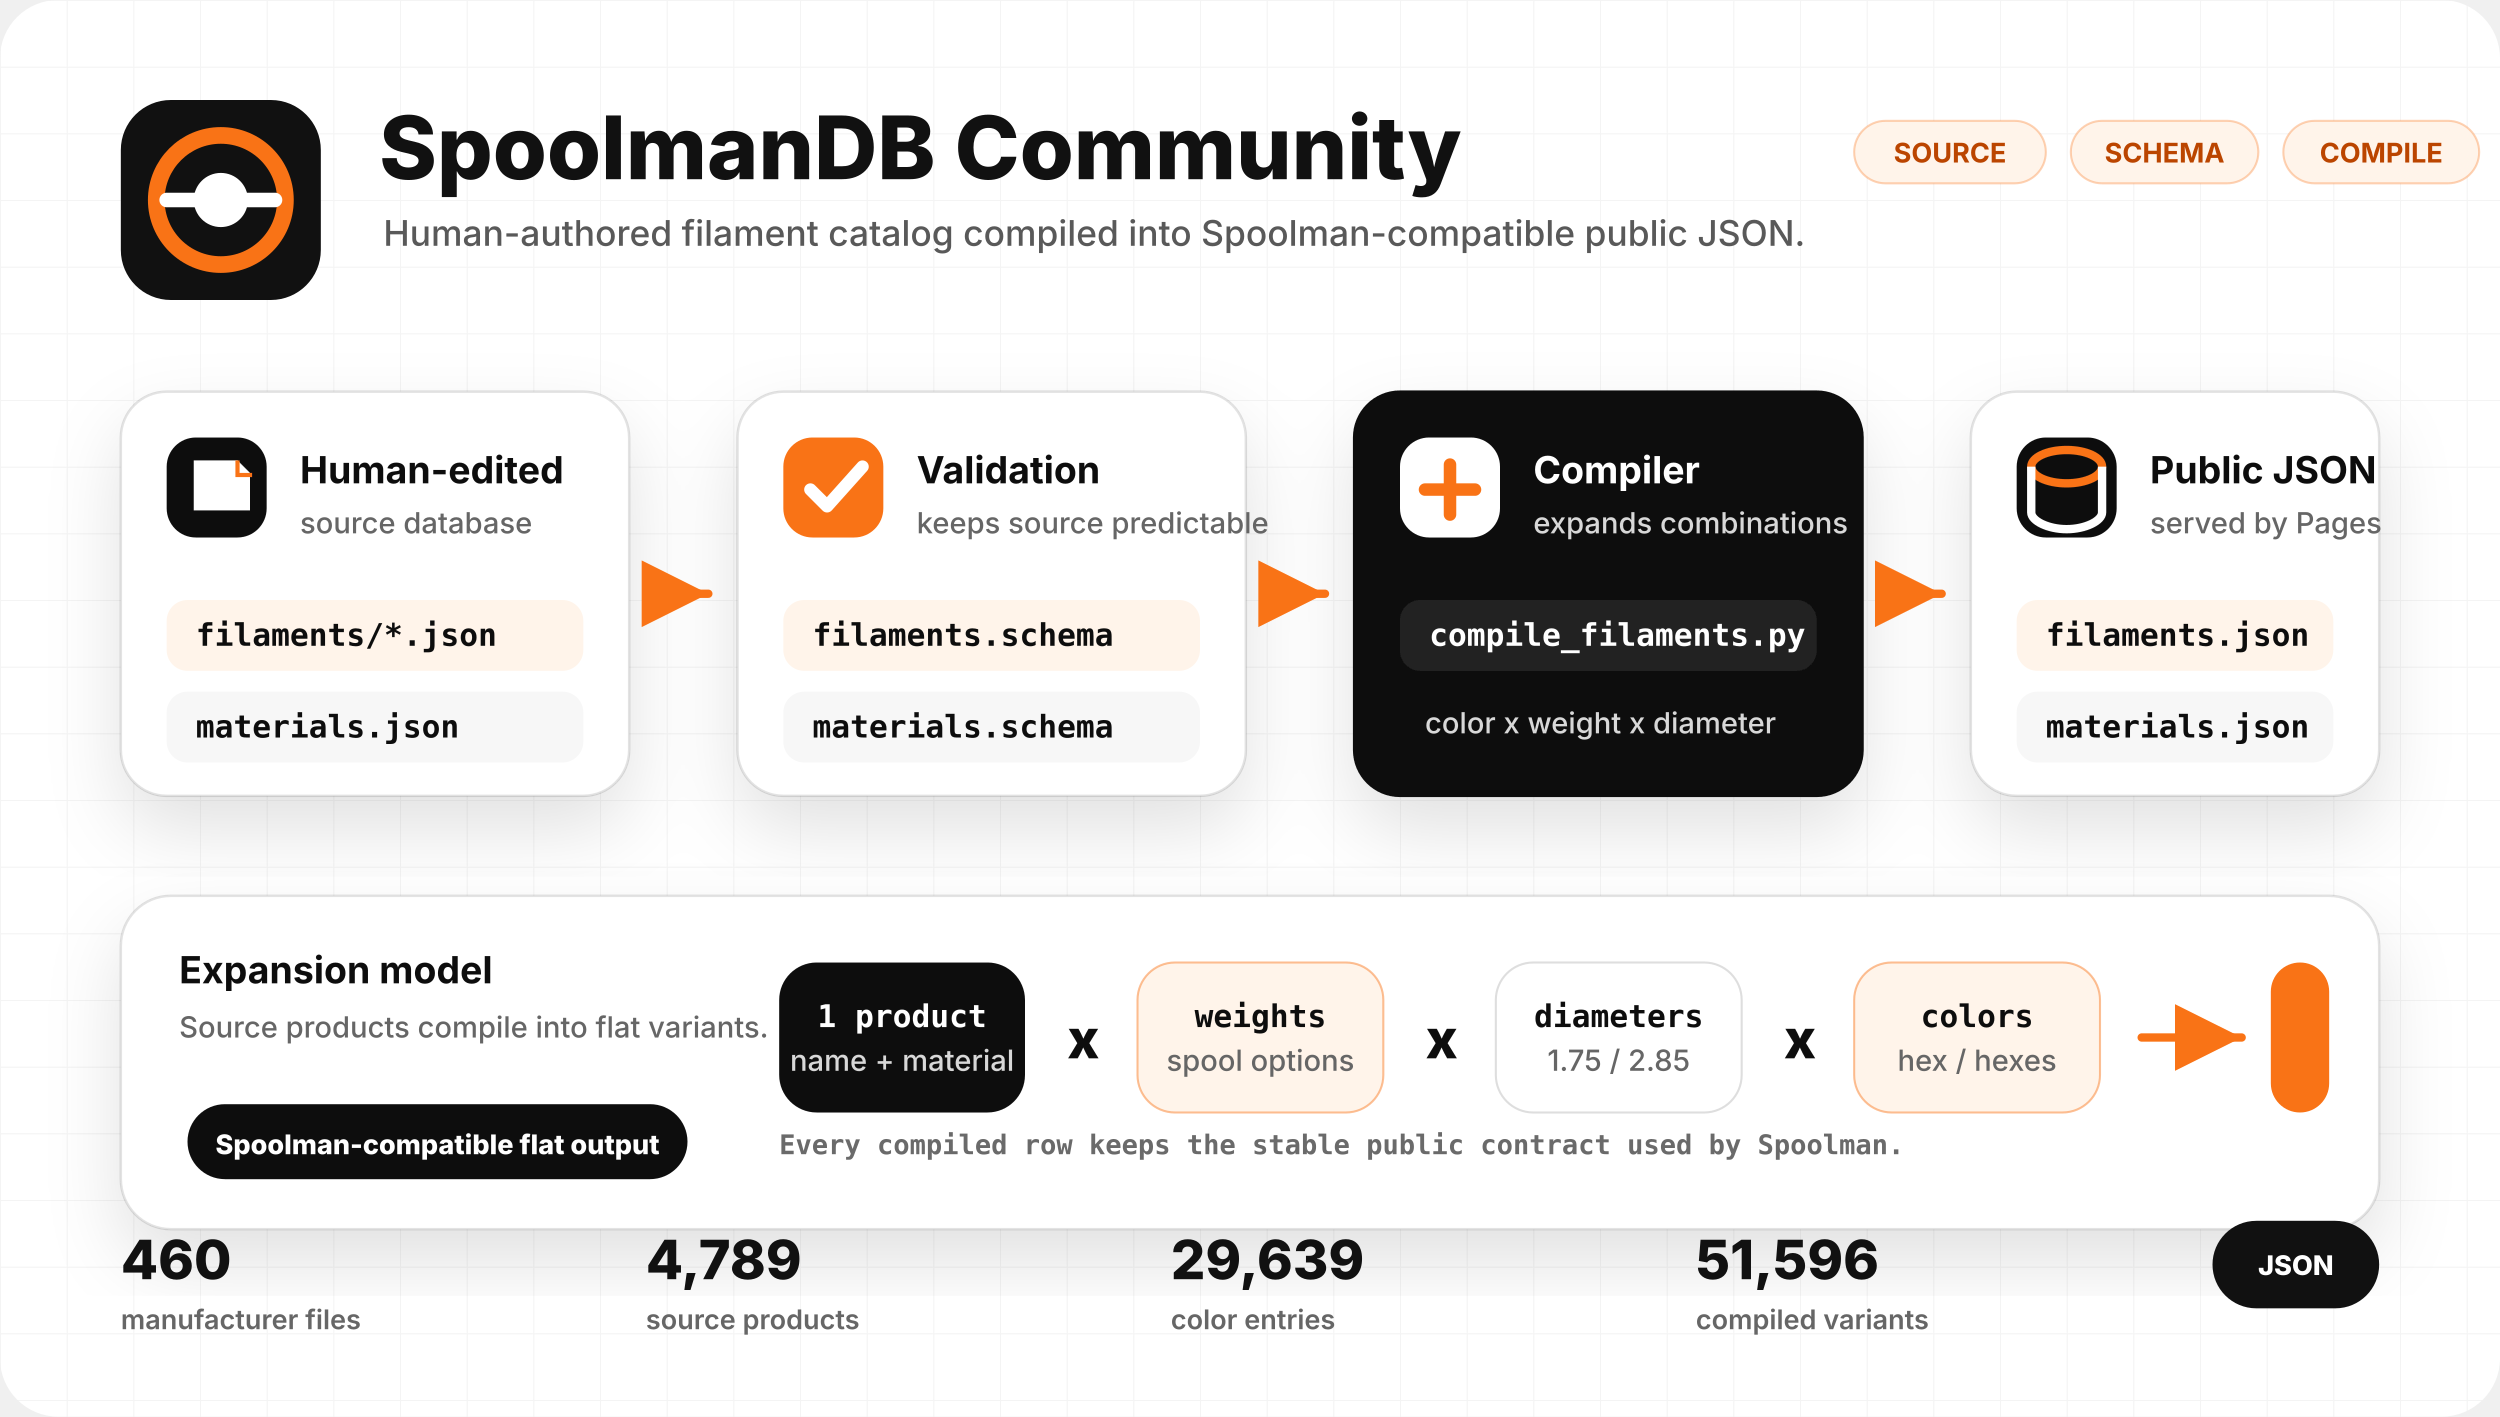
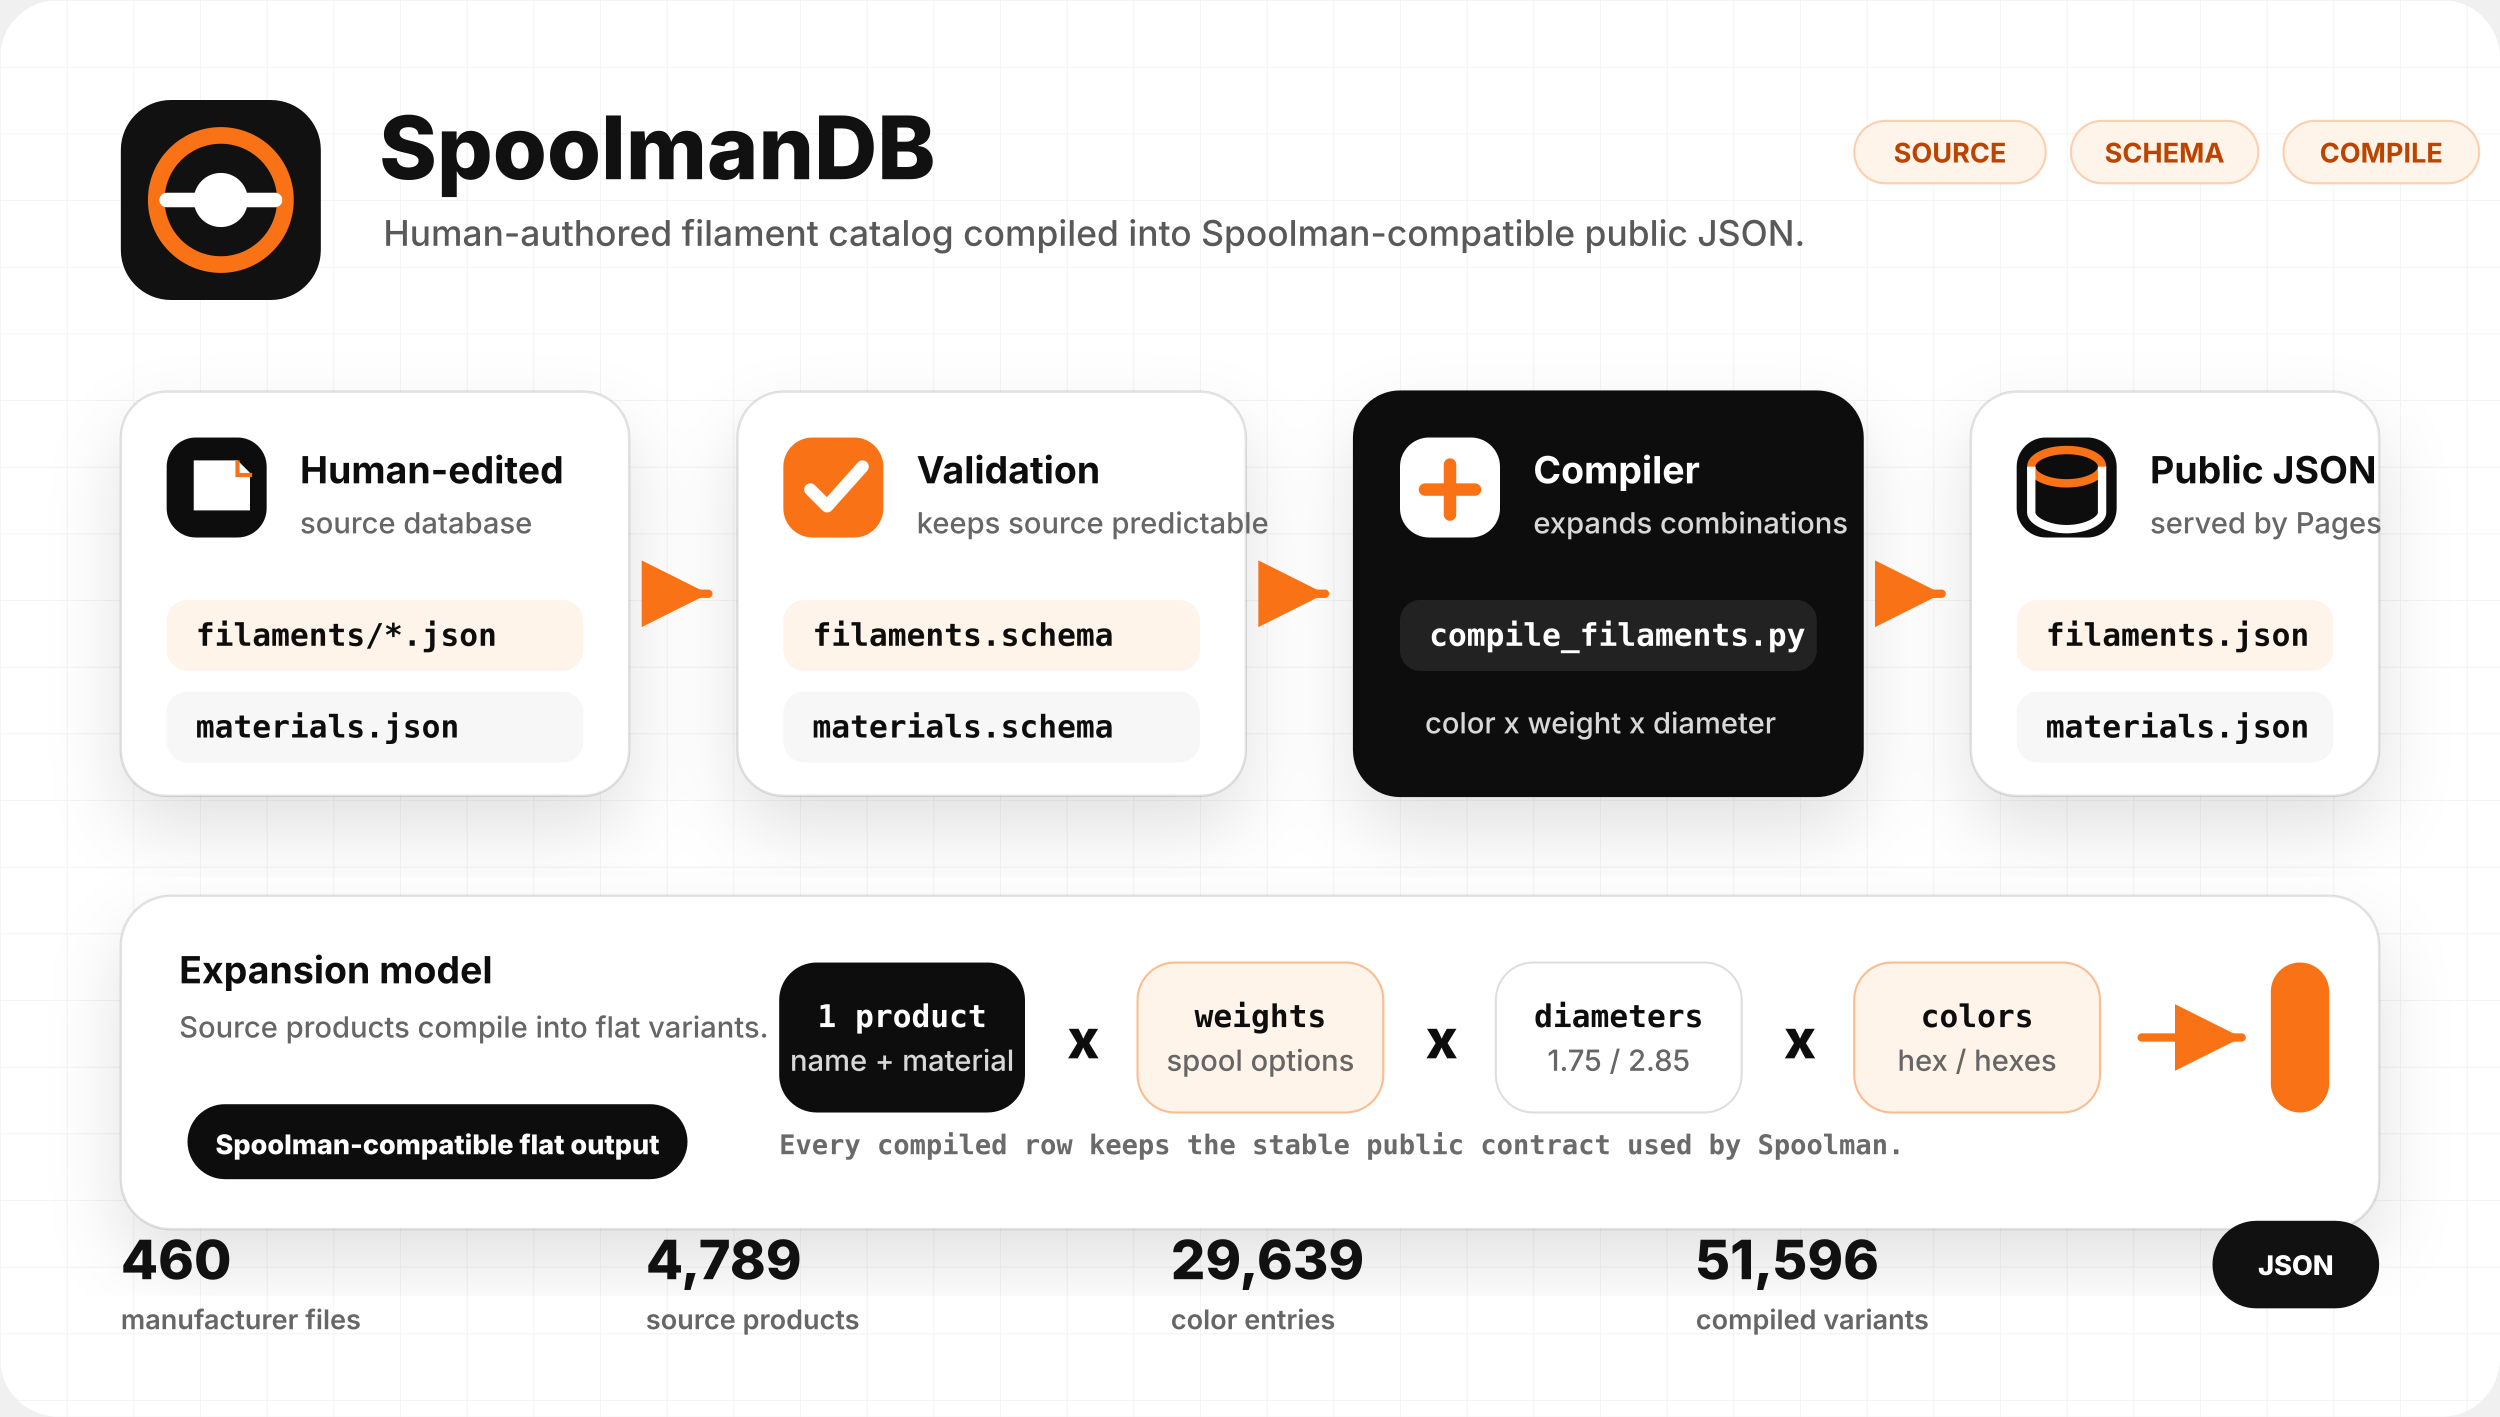
<svg xmlns="http://www.w3.org/2000/svg" width="1200" height="680" viewBox="0 0 1200 680" role="img" aria-labelledby="title desc">
  <defs>
    <linearGradient id="orangeGlow" x1="0" x2="1" y1="0" y2="1">
      <stop offset="0" stop-color="#ff8a1f" />
      <stop offset="1" stop-color="#f05a00" />
    </linearGradient>
    <filter id="softShadow" x="-20%" y="-20%" width="140%" height="140%">
      <feDropShadow dx="0" dy="16" stdDeviation="18" flood-color="#111111" flood-opacity="0.12" />
    </filter>
    <marker id="arrow" markerWidth="12" markerHeight="12" refX="10" refY="6" orient="auto">
      <path d="M2 2 L10 6 L2 10 Z" fill="#f97316" />
    </marker>
    <pattern id="grid" width="32" height="32" patternUnits="userSpaceOnUse">
      <path d="M32 0H0V32" fill="none" stroke="#111111" stroke-opacity="0.045" stroke-width="1" />
    </pattern>
    <style>
      .bg { fill: #ffffff; }
      .grid { fill: url(#grid); }
      .title { font: 800 42px "Segoe UI", Inter, Arial, sans-serif; fill: #111111; letter-spacing: 0; }
      .subtitle { font: 500 17px "Segoe UI", Inter, Arial, sans-serif; fill: #595959; letter-spacing: 0; }
      .card { fill: #ffffff; stroke: #111111; stroke-opacity: 0.12; stroke-width: 1.2; }
      .card-strong { fill: #111111; stroke: #111111; stroke-width: 1.2; }
      .label { font: 700 18px "Segoe UI", Inter, Arial, sans-serif; fill: #111111; letter-spacing: 0; }
      .label-on-dark { font: 700 18px "Segoe UI", Inter, Arial, sans-serif; fill: #ffffff; letter-spacing: 0; }
      .small { font: 500 14px "Segoe UI", Inter, Arial, sans-serif; fill: #666666; letter-spacing: 0; }
      .small-on-dark { font: 500 14px "Segoe UI", Inter, Arial, sans-serif; fill: #d8d8d8; letter-spacing: 0; }
      .mono { font: 650 15px "Cascadia Mono", "SFMono-Regular", Consolas, monospace; fill: #111111; letter-spacing: 0; }
      .mono-muted { font: 600 13px "Cascadia Mono", "SFMono-Regular", Consolas, monospace; fill: #6a6a6a; letter-spacing: 0; }
      .mono-on-dark { font: 650 15px "Cascadia Mono", "SFMono-Regular", Consolas, monospace; fill: #ffffff; letter-spacing: 0; }
      .pill { fill: #fff4ea; stroke: #f97316; stroke-opacity: 0.32; }
      .pill-text { font: 700 13px "Segoe UI", Inter, Arial, sans-serif; fill: #bb4500; letter-spacing: 0; }
      .stat-number { font: 800 26px "Segoe UI", Inter, Arial, sans-serif; fill: #111111; letter-spacing: 0; }
      .stat-label { font: 600 13px "Segoe UI", Inter, Arial, sans-serif; fill: #666666; letter-spacing: 0; }
      .step { font: 800 13px "Segoe UI", Inter, Arial, sans-serif; fill: #ffffff; letter-spacing: 0; }
      .arrow-line { stroke: #f97316; stroke-width: 4; stroke-linecap: round; marker-end: url(#arrow); }
      .thin-line { stroke: #111111; stroke-opacity: 0.14; stroke-width: 1.2; }
      .orange { fill: url(#orangeGlow); }
      .orange-flat { fill: #f97316; }
    </style>
  </defs>
  <rect class="bg" width="1200" height="680" rx="28" />
  <rect class="grid" width="1200" height="680" rx="28" />
  <g transform="translate(58 48)">
    <rect x="0" y="0" width="96" height="96" rx="24" fill="#111111" />
    <circle cx="48" cy="48" r="31" fill="none" stroke="#f97316" stroke-width="8" />
    <circle cx="48" cy="48" r="13" fill="#ffffff" />
    <path d="M22 48H74" stroke="#ffffff" stroke-width="7" stroke-linecap="round" />
-     <text x="124" y="38" class="title">SpoolmanDB Community</text>
+     <text x="124" y="38" class="title">SpoolmanDB</text>
    <text x="126" y="70" class="subtitle">Human-authored filament catalog compiled into Spoolman-compatible public JSON.</text>
  </g>
  <g transform="translate(890 58)">
    <rect class="pill" x="0" y="0" width="92" height="30" rx="15" />
    <text class="pill-text" x="46" y="20" text-anchor="middle">SOURCE</text>
    <rect class="pill" x="104" y="0" width="90" height="30" rx="15" />
    <text class="pill-text" x="149" y="20" text-anchor="middle">SCHEMA</text>
    <rect class="pill" x="206" y="0" width="94" height="30" rx="15" />
    <text class="pill-text" x="253" y="20" text-anchor="middle">COMPILE</text>
  </g>
  <g filter="url(#softShadow)">
    <g transform="translate(58 188)">
      <rect class="card" width="244" height="194" rx="22" />
      <rect x="22" y="22" width="48" height="48" rx="14" fill="#111111" />
      <path d="M35 33H56L62 39V57H35Z" fill="#ffffff" />
      <path d="M56 33V40H63" fill="none" stroke="#f97316" stroke-width="2" />
      <text x="86" y="44" class="label">Human-edited</text>
      <text x="86" y="68" class="small">source database</text>
      <rect x="22" y="100" width="200" height="34" rx="10" fill="#fff4ea" />
      <text x="36" y="122" class="mono">filaments/*.json</text>
      <rect x="22" y="144" width="200" height="34" rx="10" fill="#f7f7f7" />
      <text x="36" y="166" class="mono">materials.json</text>
    </g>
    <g transform="translate(354 188)">
      <rect class="card" width="244" height="194" rx="22" />
      <rect x="22" y="22" width="48" height="48" rx="14" fill="#f97316" />
      <path d="M35 47L43 55L60 36" fill="none" stroke="#ffffff" stroke-width="6" stroke-linecap="round" stroke-linejoin="round" />
      <text x="86" y="44" class="label">Validation</text>
      <text x="86" y="68" class="small">keeps source predictable</text>
      <rect x="22" y="100" width="200" height="34" rx="10" fill="#fff4ea" />
      <text x="36" y="122" class="mono">filaments.schema</text>
      <rect x="22" y="144" width="200" height="34" rx="10" fill="#f7f7f7" />
      <text x="36" y="166" class="mono">materials.schema</text>
    </g>
    <g transform="translate(650 188)">
      <rect class="card-strong" width="244" height="194" rx="22" />
      <rect x="22" y="22" width="48" height="48" rx="14" fill="#ffffff" />
      <path d="M34 47H58M46 35V59" stroke="#f97316" stroke-width="6" stroke-linecap="round" />
      <text x="86" y="44" class="label-on-dark">Compiler</text>
      <text x="86" y="68" class="small-on-dark">expands combinations</text>
      <rect x="22" y="100" width="200" height="34" rx="10" fill="#242424" />
      <text x="36" y="122" class="mono-on-dark">compile_filaments.py</text>
      <text x="34" y="164" class="small-on-dark">color x weight x diameter</text>
    </g>
    <g transform="translate(946 188)">
      <rect class="card" width="196" height="194" rx="22" />
      <rect x="22" y="22" width="48" height="48" rx="14" fill="#111111" />
      <ellipse cx="46" cy="36" rx="17" ry="8" fill="none" stroke="#f97316" stroke-width="4" />
      <path d="M29 36V58C29 62 37 66 46 66C55 66 63 62 63 58V36" fill="none" stroke="#ffffff" stroke-width="4" />
      <text x="86" y="44" class="label">Public JSON</text>
      <text x="86" y="68" class="small">served by Pages</text>
      <rect x="22" y="100" width="152" height="34" rx="10" fill="#fff4ea" />
      <text x="36" y="122" class="mono">filaments.json</text>
      <rect x="22" y="144" width="152" height="34" rx="10" fill="#f7f7f7" />
      <text x="36" y="166" class="mono">materials.json</text>
    </g>
  </g>
  <path class="arrow-line" d="M314 285H340" />
  <path class="arrow-line" d="M610 285H636" />
  <path class="arrow-line" d="M906 285H932" />
  <g transform="translate(58 430)" filter="url(#softShadow)">
    <rect class="card" width="1084" height="160" rx="24" />
    <text x="28" y="42" class="label">Expansion model</text>
    <text x="28" y="68" class="small">Source products compile into flat variants.</text>
    <g transform="translate(316 32)">
      <rect x="0" y="0" width="118" height="72" rx="18" fill="#111111" />
      <text x="59" y="31" class="mono-on-dark" text-anchor="middle">1 product</text>
      <text x="59" y="52" class="small-on-dark" text-anchor="middle">name + material</text>
    </g>
    <text x="462" y="78" class="stat-number" text-anchor="middle">x</text>
    <g transform="translate(488 32)">
      <rect x="0" y="0" width="118" height="72" rx="18" fill="#fff4ea" stroke="#f97316" stroke-opacity="0.45" />
      <text x="59" y="31" class="mono" text-anchor="middle">weights</text>
      <text x="59" y="52" class="small" text-anchor="middle">spool options</text>
    </g>
    <text x="634" y="78" class="stat-number" text-anchor="middle">x</text>
    <g transform="translate(660 32)">
      <rect x="0" y="0" width="118" height="72" rx="18" fill="#ffffff" stroke="#111111" stroke-opacity="0.14" />
      <text x="59" y="31" class="mono" text-anchor="middle">diameters</text>
      <text x="59" y="52" class="small" text-anchor="middle">1.75 / 2.85</text>
    </g>
    <text x="806" y="78" class="stat-number" text-anchor="middle">x</text>
    <g transform="translate(832 32)">
      <rect x="0" y="0" width="118" height="72" rx="18" fill="#fff4ea" stroke="#f97316" stroke-opacity="0.45" />
      <text x="59" y="31" class="mono" text-anchor="middle">colors</text>
      <text x="59" y="52" class="small" text-anchor="middle">hex / hexes</text>
    </g>
    <path d="M970 68H1018" class="arrow-line" />
    <g transform="translate(1032 32)">
      <rect x="0" y="0" width="28" height="72" rx="14" fill="#f97316" />
    </g>
    <g transform="translate(32 100)">
      <rect x="0" y="0" width="240" height="36" rx="18" fill="#111111" />
      <text x="120" y="24" class="step" text-anchor="middle">Spoolman-compatible flat output</text>
    </g>
    <text x="316" y="124" class="mono-muted">Every compiled row keeps the stable public contract used by Spoolman.</text>
  </g>
  <g transform="translate(58 614)">
    <g>
      <text x="0" y="0" class="stat-number">460</text>
      <text x="0" y="24" class="stat-label">manufacturer files</text>
    </g>
    <g transform="translate(252 0)">
      <text x="0" y="0" class="stat-number">4,789</text>
      <text x="0" y="24" class="stat-label">source products</text>
    </g>
    <g transform="translate(504 0)">
      <text x="0" y="0" class="stat-number">29,639</text>
      <text x="0" y="24" class="stat-label">color entries</text>
    </g>
    <g transform="translate(756 0)">
      <text x="0" y="0" class="stat-number">51,596</text>
      <text x="0" y="24" class="stat-label">compiled variants</text>
    </g>
    <rect x="1004" y="-28" width="80" height="42" rx="21" fill="#111111" />
    <text x="1044" y="-2" class="step" text-anchor="middle">JSON</text>
  </g>
</svg>
